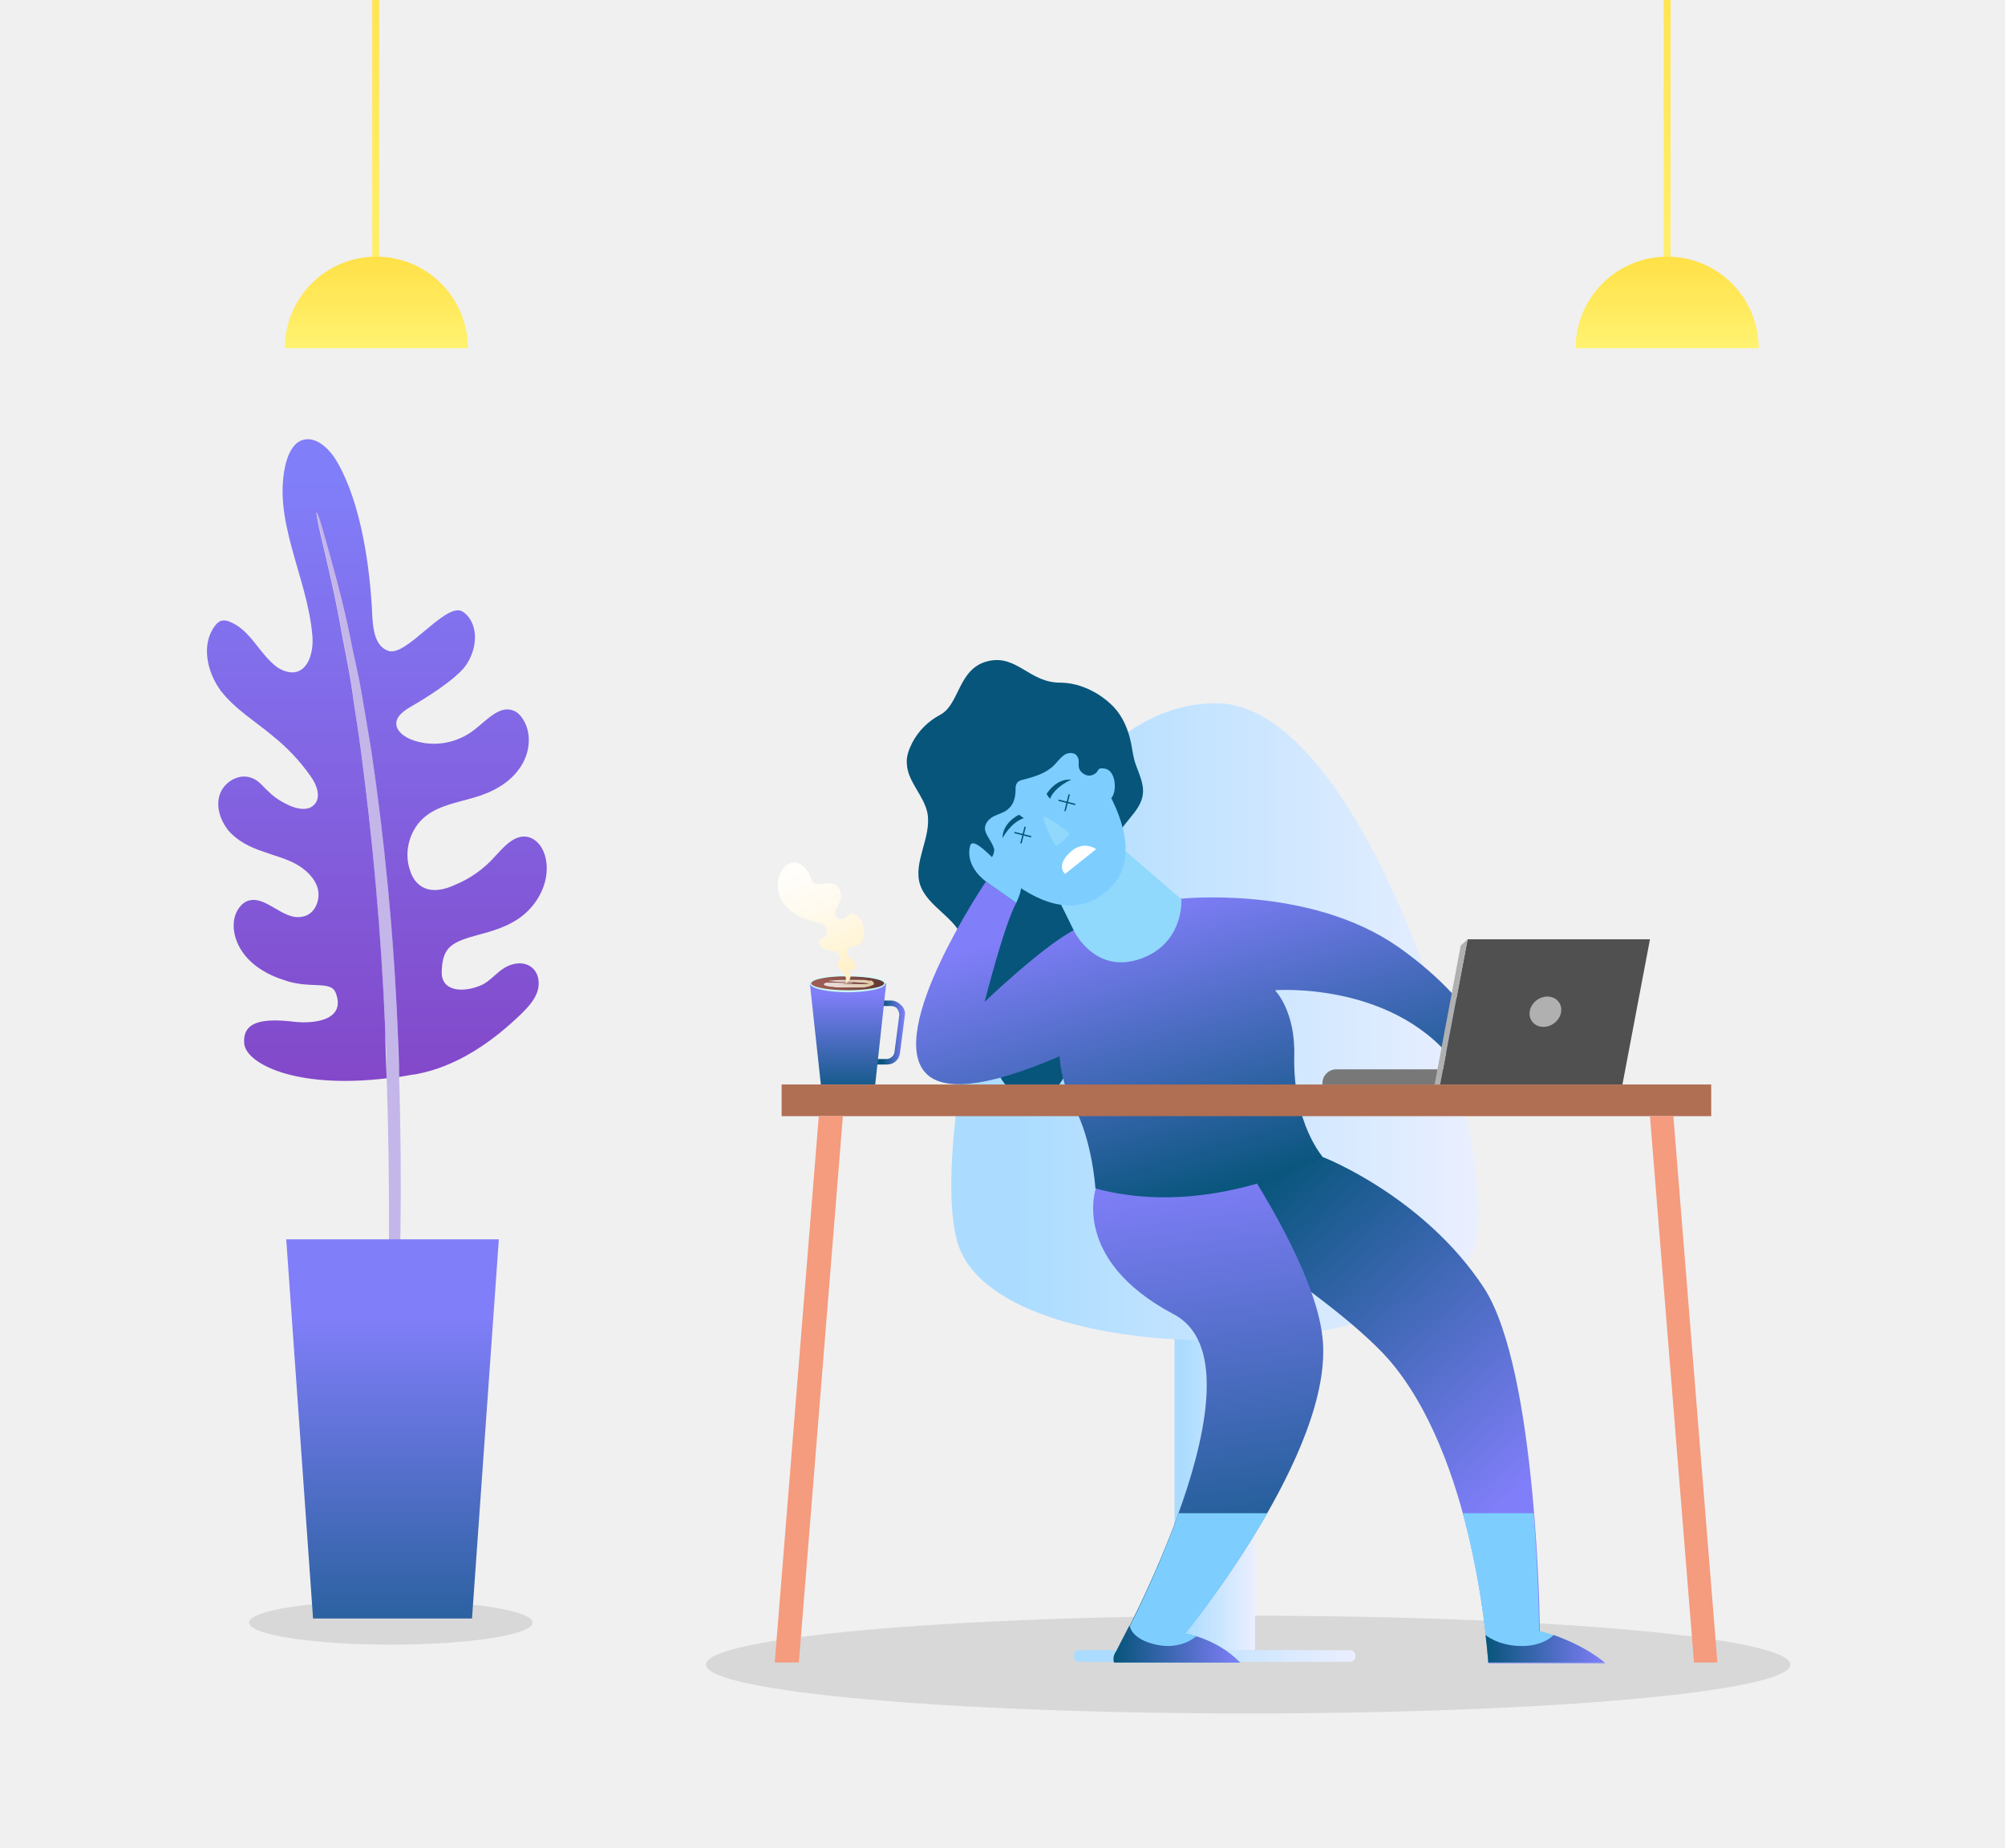
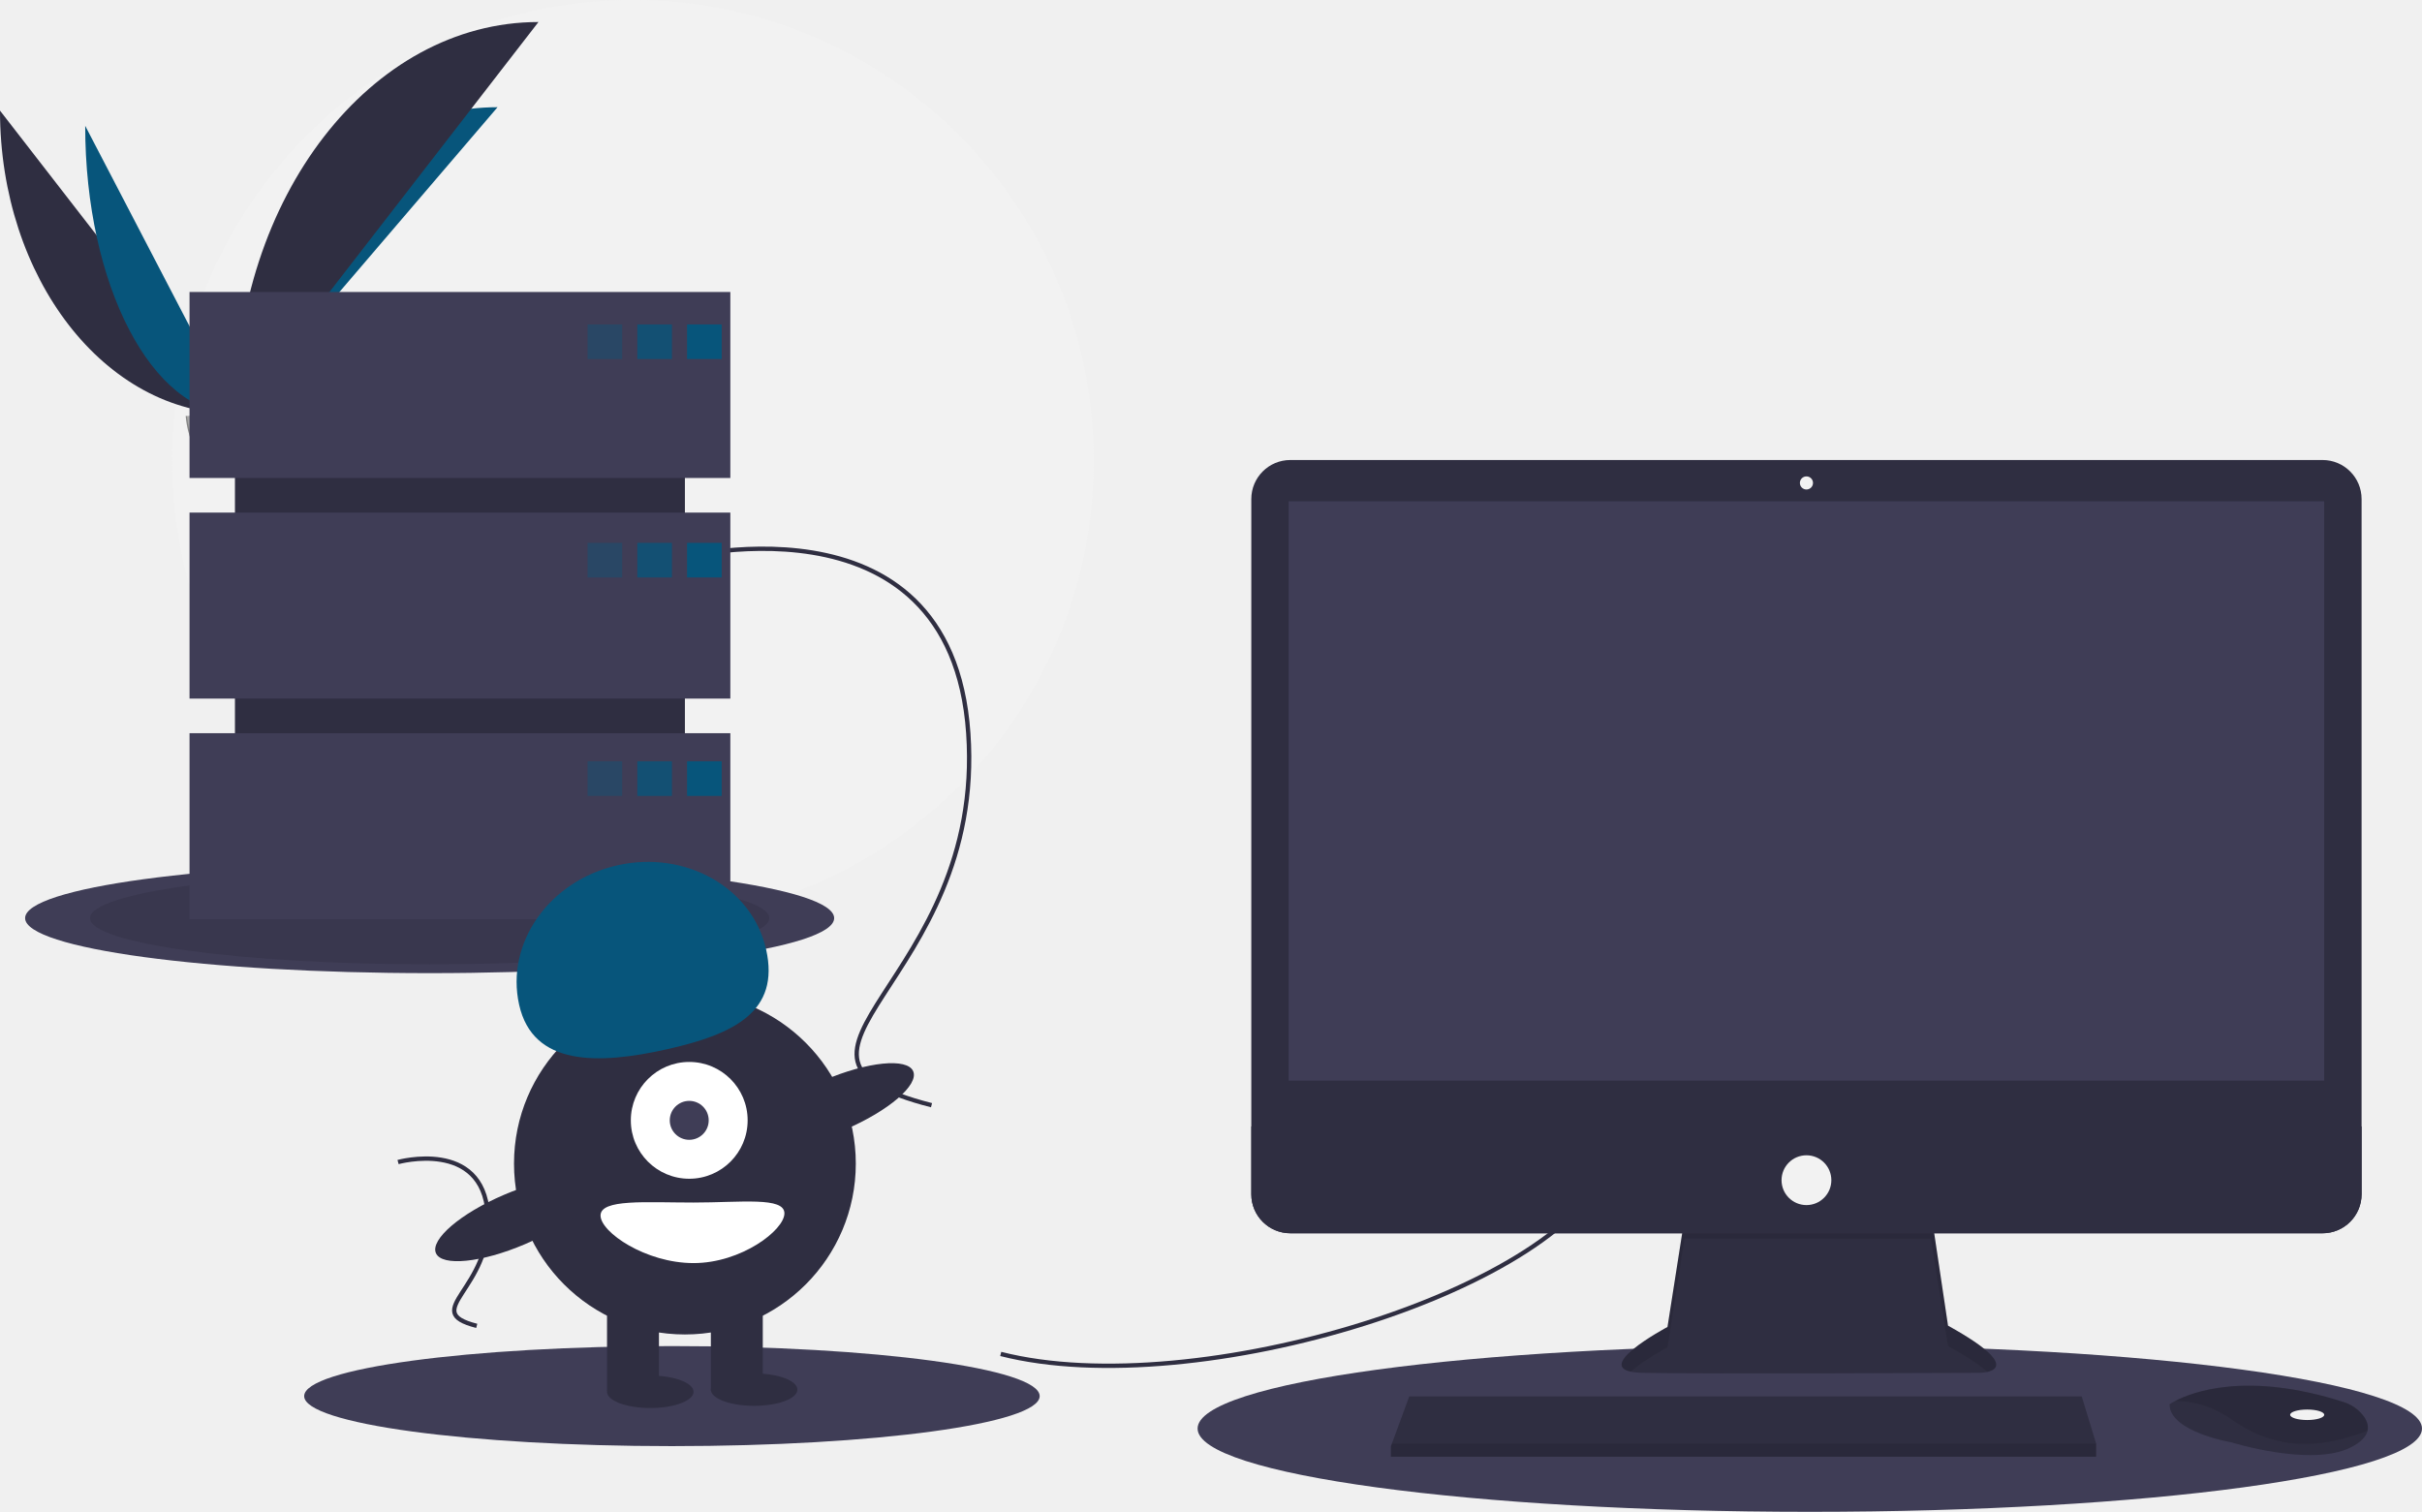
- <svg xmlns="http://www.w3.org/2000/svg" version="1.1" id="OBJECTS" x="0px" y="0px" viewBox="0 0 291.4 268.5" style="enable-background:new 0 0 291.4 268.5;" xml:space="preserve">
-   <style type="text/css">
- 	.st0{opacity:0.17;fill:#606060;}
- 	.st1{fill:url(#SVGID_1_);}
- 	.st2{opacity:0.4;fill:#8260DE;}
- 	.st3{fill:url(#SVGID_2_);}
- 	.st4{fill:url(#SVGID_3_);}
- 	.st5{fill:url(#SVGID_4_);}
- 	.st6{fill:url(#SVGID_5_);}
- 	.st7{fill:url(#SVGID_6_);}
- 	.st8{fill:url(#SVGID_7_);}
- 	.st9{fill:url(#SVGID_8_);}
- 	.st10{fill:url(#SVGID_9_);}
- 	.st11{opacity:0.79;fill:url(#SVGID_10_);}
- 	.st12{fill:url(#SVGID_11_);}
- 	.st13{fill:url(#SVGID_12_);}
- 	.st14{fill:url(#SVGID_13_);}
- 	.st15{fill:#07557b;}
- 	.st16{fill:url(#SVGID_14_);}
- 	.st17{fill:#7DCEFF;}
- 	.st18{fill:#90D8FC;}
- 	.st19{fill:#FFFFFF;}
- 	.st20{fill:url(#SVGID_15_);}
- 	.st21{fill:url(#SVGID_16_);}
- 	.st22{fill:#B06E53;}
- 	.st23{fill:#F59B7E;}
- 	.st24{fill:#787878;}
- 	.st25{fill:#505050;}
- 	.st26{fill:#B0B0B0;}
- 	.st27{fill:url(#SVGID_17_);}
- 	.st28{fill:url(#SVGID_18_);}
- 	.st29{fill:url(#SVGID_19_);}
- 	.st30{fill:url(#SVGID_20_);}
- </style>
-   <g>
-     <ellipse class="st0" cx="56.8" cy="235.8" rx="20.6" ry="3.2" />
-     <g>
-       <g>
-         <linearGradient id="SVGID_1_" gradientUnits="userSpaceOnUse" x1="54.772" y1="182.624" x2="54.772" y2="69.716">
-           <stop offset="9.422110e-003" style="stop-color:#8339BC" />
-           <stop offset="1" style="stop-color:#817EF9" />
-         </linearGradient>
-         <path class="st1" d="M52.5,109.4c-0.4-3-0.9-6-1.3-8.9c-0.4-2.9-1-5.6-1.5-8.3c-0.9-5.3-2.1-10.2-3.1-14.5     c-1-4.3-0.7-4.4,0.5-0.1c1.2,4.3,2.6,9.1,3.7,14.5c0.5,2.7,1.2,5.4,1.7,8.3c0.5,2.9,1,5.8,1.5,8.9c1.8,12.2,3.2,25.9,3.8,40.4     c0.1,2.3,0.2,4.5,0.2,6.8c0.8-0.1,1.6-0.3,2.5-0.4c5.9-1.1,11.1-4.7,15.4-8.9c0.9-0.9,1.8-1.9,2.2-3.1c0.4-1.2,0.2-2.7-0.8-3.5     c-1.1-0.9-2.7-0.7-3.9,0s-2.1,1.9-3.3,2.5c-2.6,1.2-6,1.1-5.9-1.9c0.1-3.6,1.4-4.3,5.5-5.4c2.7-0.7,5.3-1.6,7.2-3.6     c1.9-2,3-4.8,2.4-7.5c-0.3-1.4-1.2-2.8-2.7-3.1c-1.9-0.3-3.4,1.5-4.7,2.9c-1.6,1.8-3.6,3.2-5.8,4.1c-1.5,0.7-3.3,1.1-4.7,0.3     c-0.9-0.5-1.5-1.4-1.8-2.4c-1-2.8,0-6.2,2.4-8c2-1.5,4.6-1.9,6.9-2.6c2.5-0.7,5-2,6.5-4.1c1.6-2.1,2-5.1,0.6-7.3     c-0.3-0.5-0.8-1-1.3-1.2c-2-0.9-3.9,1.3-5.7,2.7c-2.6,2.1-6.3,2.7-9.4,1.4c-0.9-0.4-1.9-1.1-2-2.1c-0.1-1.2,1.1-2,2.1-2.6     c2.1-1.2,6.6-4,8-6c1.4-2,1.9-4.9,0.5-6.9c-0.3-0.4-0.7-0.8-1.1-1c-2.5-1.1-8,6.6-10.6,5.8c-2-0.6-2.3-3.2-2.4-5.2     c-0.3-6.9-1.6-16.1-5-22.1c-1.1-2-3.2-4.1-5.3-3.3c-1.2,0.5-1.8,1.8-2.2,3.1c-2.2,8.3,3.1,16.7,3.8,25.3c0.2,2.2-0.5,5-2.6,5.3     c-0.9,0.1-1.9-0.3-2.6-0.8c-2.5-1.9-3.8-5.3-6.7-6.5c-0.4-0.2-0.9-0.3-1.3-0.2c-0.4,0.1-0.8,0.5-1,0.8c-2,2.7-1.1,6.7,0.9,9.4     c2.1,2.7,5,4.4,7.6,6.6c2,1.6,3.8,3.5,5.3,5.6c1,1.3,1.8,3.3,0.6,4.4c-0.8,0.8-2.1,0.6-3.2,0.2c-1.2-0.5-2.4-1.2-3.3-2.1     c-0.8-0.7-1.4-1.6-2.4-2c-1.8-0.8-4,0.4-4.7,2.2c-0.7,1.8,0,3.9,1.2,5.4c1.3,1.5,3.1,2.4,4.9,3c1.6,0.6,3.3,1,4.8,1.8     c1.5,0.8,2.9,2.1,3.3,3.7c0.4,1.7-0.5,3.7-2.2,4c-2.9,0.7-5.5-3.4-8.2-2.2c-0.6,0.3-1,0.8-1.3,1.3c-1.1,2-0.4,4.6,1,6.4     s3.5,3,5.7,3.7c3.8,1.4,6.9,0,7.6,1.9c1.5,3.9-3,4.5-5.9,4.2c-4.9-0.6-7.7,0-7.4,3.2c0.3,2.8,7.3,6.6,20.7,5     c-0.1-2.3-0.2-4.6-0.2-6.9C55.4,135.3,54.1,121.6,52.5,109.4z" />
-       </g>
-       <path class="st2" d="M58,156.3c-0.1-2.2-0.1-4.5-0.2-6.8c-0.6-14.5-2-28.1-3.8-40.4c-0.5-3.1-1-6-1.5-8.9    c-0.5-2.9-1.2-5.6-1.7-8.3c-1-5.3-2.5-10.1-3.7-14.5c-1.2-4.3-1.5-4.2-0.5,0.1c1,4.4,2.2,9.2,3.1,14.5c0.5,2.7,1.1,5.4,1.5,8.3    c0.4,2.9,0.8,5.8,1.3,8.9c1.6,12.2,2.8,25.9,3.5,40.3c0.1,2.3,0.2,4.6,0.2,6.9c0.5,15.5,0.4,30.1,0,42.7h1.3    C58.2,186.6,58.5,172,58,156.3z" />
-     </g>
-     <linearGradient id="SVGID_2_" gradientUnits="userSpaceOnUse" x1="57.057" y1="254.37" x2="57.057" y2="191.074">
-       <stop offset="3.091980e-003" style="stop-color:#07557b" />
-       <stop offset="1" style="stop-color:#817EF9" />
-     </linearGradient>
-     <polygon class="st3" points="68.6,235.2 45.5,235.2 41.6,180.1 72.5,180.1  " />
-   </g>
-   <g>
-     <ellipse class="st0" cx="181.4" cy="241.9" rx="78.8" ry="7.1" />
-     <g>
-       <linearGradient id="SVGID_3_" gradientUnits="userSpaceOnUse" x1="170.651" y1="211.096" x2="182.357" y2="211.096">
-         <stop offset="0.125" style="stop-color:#ABDCFF" />
-         <stop offset="0.998" style="stop-color:#EAEFFF" />
-       </linearGradient>
-       <rect x="170.7" y="182.4" class="st4" width="11.7" height="57.4" />
-       <linearGradient id="SVGID_4_" gradientUnits="userSpaceOnUse" x1="155.955" y1="240.681" x2="197.053" y2="240.681">
-         <stop offset="0.125" style="stop-color:#ABDCFF" />
-         <stop offset="0.998" style="stop-color:#EAEFFF" />
-       </linearGradient>
-       <path class="st5" d="M156.8,239.8h39.4c0.5,0,0.8,0.4,0.8,0.8v0.1c0,0.5-0.4,0.8-0.8,0.8h-39.4c-0.5,0-0.8-0.4-0.8-0.8v-0.1    C156,240.2,156.3,239.8,156.8,239.8z" />
-       <linearGradient id="SVGID_5_" gradientUnits="userSpaceOnUse" x1="138.227" y1="148.492" x2="214.781" y2="148.492">
-         <stop offset="0.125" style="stop-color:#ABDCFF" />
-         <stop offset="0.998" style="stop-color:#EAEFFF" />
-       </linearGradient>
-       <path class="st6" d="M176.8,102.2c22.8,0,42.7,68.8,37.1,80.1c-8.2,16.4-68.8,17.4-74.7-1.6C134.7,166.4,146.2,102.2,176.8,102.2z    " />
-     </g>
-     <g>
-       <g>
-         <linearGradient id="SVGID_6_" gradientUnits="userSpaceOnUse" x1="233.946" y1="150.055" x2="230.743" y2="150.055" gradientTransform="matrix(-1 0 0 1 362.1829 0)">
-           <stop offset="3.091980e-003" style="stop-color:#07557b" />
-           <stop offset="1" style="stop-color:#817EF9" />
-         </linearGradient>
-         <path class="st7" d="M126.2,154.7h2.7c1,0,1.8-0.7,1.9-1.7l0.7-5.4c0.1-0.6-0.1-1.1-0.5-1.5c-0.4-0.4-0.9-0.7-1.5-0.7h-2.4v0.8     h2.4c0.3,0,0.7,0.1,0.9,0.4c0.2,0.3,0.3,0.6,0.3,0.9l-0.7,5.4c-0.1,0.6-0.6,1-1.2,1h-2.7V154.7z" />
-       </g>
-       <linearGradient id="SVGID_7_" gradientUnits="userSpaceOnUse" x1="238.945" y1="159.798" x2="238.945" y2="144.295" gradientTransform="matrix(-1 0 0 1 362.1829 0)">
-         <stop offset="3.091980e-003" style="stop-color:#07557b" />
-         <stop offset="1" style="stop-color:#817EF9" />
-       </linearGradient>
-       <polygon class="st8" points="127.2,157.6 128.8,142.9 117.7,142.9 119.3,157.6   " />
-       <linearGradient id="SVGID_8_" gradientUnits="userSpaceOnUse" x1="233.521" y1="142.872" x2="244.369" y2="142.872" gradientTransform="matrix(-1 0 0 1 362.1829 0)">
-         <stop offset="8.379880e-002" style="stop-color:#643936" />
-         <stop offset="0.169" style="stop-color:#6B3E3A" />
-         <stop offset="0.627" style="stop-color:#8F544C" />
-         <stop offset="0.872" style="stop-color:#9D5C53" />
-       </linearGradient>
-       <ellipse class="st9" cx="123.2" cy="142.9" rx="5.4" ry="1.1" />
-       <g>
-         <linearGradient id="SVGID_9_" gradientUnits="userSpaceOnUse" x1="238.945" y1="143.774" x2="238.945" y2="138.698" gradientTransform="matrix(-1 0 0 1 362.1829 0)">
-           <stop offset="0.105" style="stop-color:#C7F4F1" />
-           <stop offset="0.429" style="stop-color:#E2F9F8" />
-           <stop offset="0.759" style="stop-color:#F7FDFD" />
-           <stop offset="0.976" style="stop-color:#FFFFFF" />
-         </linearGradient>
-         <path class="st10" d="M117.7,142.9c0-0.8,2.8-1.3,5.5-1.3s5.5,0.4,5.5,1.3c0,0.8-2.8,1.3-5.5,1.3S117.7,143.7,117.7,142.9z      M117.9,142.9c0,0.5,2.2,1,5.3,1c3.1,0,5.3-0.5,5.3-1c0-0.5-2.2-1-5.3-1C120.1,141.8,117.9,142.4,117.9,142.9z" />
-       </g>
-       <linearGradient id="SVGID_10_" gradientUnits="userSpaceOnUse" x1="235.122" y1="142.899" x2="242.379" y2="142.899" gradientTransform="matrix(-1 0 0 1 362.1829 0)">
-         <stop offset="0" style="stop-color:#FFEEBB" />
-         <stop offset="4.737506e-002" style="stop-color:#FFEFC0" />
-         <stop offset="0.441" style="stop-color:#FFF8E2" />
-         <stop offset="0.764" style="stop-color:#FFFDF7" />
-         <stop offset="0.976" style="stop-color:#FFFFFF" />
-       </linearGradient>
-       <path class="st11" d="M119.9,142.9c0.1-0.1,0.1-0.1,0.1-0.1c0,0,0.1,0,0.1,0c0.1,0,0.2,0,0.3,0c0.2,0,0.4,0,0.5,0c0.3,0,0.7,0,1,0    c0.6,0,1.2,0,1.7,0c0.5,0,0.5,0.1,0,0.1c-0.5,0-1.1,0.1-1.7,0.1c-0.3,0-0.6,0-1,0c-0.1,0-0.2,0-0.2,0c0.2,0,0.3,0,0.5,0    c0.4,0,0.7,0,1.1,0c0.4,0,0.8,0,1.2,0c0.4,0,0.8,0,1.2,0c0.4,0,0.7,0,1.1,0c0.2,0,0.3,0,0.5-0.1c0.1,0,0.2,0,0.2,0c0,0,0,0,0,0    l0,0c0,0,0,0,0,0c0,0,0,0,0,0c0,0,0,0,0,0c0,0-0.1,0-0.1,0c-0.1,0-0.1,0-0.2,0c-0.3,0-0.6-0.1-0.9-0.1c-0.6,0-1.1-0.1-1.7-0.1    c-1.1,0-2,0-2.8-0.1c-0.5,0-0.5-0.1,0-0.1c0.8-0.1,1.8-0.1,2.8-0.1c0.5,0,1.1,0,1.7,0c0.3,0,0.6,0,0.9,0.1c0.1,0,0.2,0,0.2,0    c0,0,0.1,0,0.1,0c0,0,0,0,0.1,0c0,0,0.1,0,0.1,0c0.1,0.1,0.2,0.2,0.3,0.3c0,0.1,0,0.1,0,0.2c0,0.1,0,0.1-0.1,0.1    c-0.1,0.1-0.3,0.1-0.4,0.2c-0.1,0-0.2,0-0.3,0.1c-0.2,0-0.4,0-0.5,0.1c-0.4,0-0.7,0-1.1,0c-0.4,0-0.8,0-1.2,0c-0.4,0-0.8,0-1.2,0    c-0.4,0-0.8,0-1.2-0.1c-0.4,0-0.8-0.1-1.1-0.2c0,0-0.1,0-0.1-0.1c0,0-0.1,0-0.1-0.1C119.8,143,119.8,142.9,119.9,142.9z" />
-       <g>
-         <linearGradient id="SVGID_11_" gradientUnits="userSpaceOnUse" x1="123.897" y1="143.802" x2="114.708" y2="120.088">
-           <stop offset="0" style="stop-color:#FFEEBB" />
-           <stop offset="4.423080e-002" style="stop-color:#FFEEC0" />
-           <stop offset="0.256" style="stop-color:#FFF5D8" />
-           <stop offset="0.507" style="stop-color:#FFFAEE" />
-           <stop offset="0.751" style="stop-color:#FFFEFB" />
-           <stop offset="0.976" style="stop-color:#FFFFFF" />
-         </linearGradient>
-         <path class="st12" d="M118.2,133.9c0.6,0.2,1.2,0.2,1.7,0.7c0.4,0.4,0.5,1.3-0.1,1.6c-0.2,0.1-0.4,0.1-0.5,0.2     c-0.5,0.3-0.2,1.1,0.3,1.4c0.5,0.3,1.1,0.3,1.6,0.4c0.5,0.2,1.1,0.6,0.9,1.2c-0.1,0.3-0.5,0.6-0.4,0.9c0.3,0.8,1.5,0.9,1.2,2.6     c0,0,1.2-0.6,0.5-1.8c-0.2-0.4,0.6-0.1,0.8-0.2c0.3-0.2,0.2-0.7,0-1c-0.2-0.3-0.5-0.5-0.8-0.8c-0.2-0.3-0.4-0.6-0.3-1     c0.2-0.5,1-0.5,1.5-0.7c0.7-0.3,1-1.1,1-1.9c0-1.1-0.5-2.4-1.6-2.7c-0.1,0-0.3,0-0.4,0c-0.2,0.1-0.3,0.2-0.4,0.3     c-0.4,0.4-1.1,0.7-1.5,0.3c-0.3-0.3-0.5-0.8-0.3-1.1c0.6-0.9,1.3-2.3,0.4-3.4c-0.9-1.2-3.4,0.2-3.8-0.9c-0.6-1.9-1.9-3.1-3.3-2.5     C112.8,126.2,111.1,132,118.2,133.9z" />
-       </g>
-     </g>
-     <g>
-       <linearGradient id="SVGID_12_" gradientUnits="userSpaceOnUse" x1="180.476" y1="173.094" x2="219.468" y2="218.085">
-         <stop offset="3.091980e-003" style="stop-color:#07557b" />
-         <stop offset="1" style="stop-color:#817EF9" />
-       </linearGradient>
-       <path class="st13" d="M216.3,241.6c0,0-1.5-27.8-13.6-43c-8-10.1-35.8-26.5-35.8-26.5s16.9-4.3,25.5-3.9c0,0,14.6,5.7,23.3,19    c7.8,12.1,8.1,49.9,8.1,49.9s5.5,1.3,9.5,4.6H216.3z" />
-       <linearGradient id="SVGID_13_" gradientUnits="userSpaceOnUse" x1="179.725" y1="237.956" x2="170.788" y2="170.188">
-         <stop offset="3.091980e-003" style="stop-color:#07557b" />
-         <stop offset="1" style="stop-color:#817EF9" />
-       </linearGradient>
-       <path class="st14" d="M162.3,239.9c0,0,22.7-41.3,8.3-48.9c-15.1-8-11.3-18.4-11.3-18.4l20.9-4.5c0,0,10.9,15.9,12,26.2    c1.9,16.5-20,43.1-20,43.1s4.5,0.7,8,4.2H162C162,241.6,161.7,240.7,162.3,239.9z" />
-       <g>
-         <path class="st15" d="M161.3,102.2c1.5,1.3,2.4,3.1,2.9,5c0.3,1.1,0.4,2.3,0.7,3.4c0.5,1.6,1.4,3.2,1.2,4.8     c-0.3,2.7-3.4,4.3-3.9,6.9c-0.2,1.1,0.1,2.2,0.3,3.3c0.4,2.9-0.4,5.8-2.1,8.2c0.6,2.3,1.8,5.3,0.4,7.3c-1.2,1.8-3.5,2.5-4.7,4.3     c-1.6,2.5-0.2,5.9-0.7,8.8c-0.3,1.9-1.4,3.8-3,4.9c-0.6,0.4-1.3,0.8-2.1,0.8c-0.7,0-1.3-0.2-1.9-0.5c-2.1-1-3.6-3.1-3.8-5.4     c-0.1-0.7-0.1-1.5-0.3-2.1c-0.8-2.2-3.7-2.8-4.9-4.9c-1.7-3,1.4-6.8,0.6-10.2c-0.8-3.4-5.2-4.9-6.3-8.3c-1-3.3,1.7-6.8,1.1-10.3     c-0.5-2.6-2.9-4.6-3-7.2c-0.1-1.1,0.3-2.1,0.8-3.1c0.9-1.7,2.3-3.1,4-4c2.9-1.5,2.6-6.7,6.9-7.8c4.3-1.1,6.1,3.2,10.7,3.1     C158.4,99.3,161.3,102.2,161.3,102.2z" />
-       </g>
-       <linearGradient id="SVGID_14_" gradientUnits="userSpaceOnUse" x1="576.719" y1="217.597" x2="576.719" y2="172.626" gradientTransform="matrix(0.9618 -0.2737 0.2737 0.9618 -433.5617 121.6871)">
-         <stop offset="3.091980e-003" style="stop-color:#07557b" />
-         <stop offset="1" style="stop-color:#817EF9" />
-       </linearGradient>
-       <path class="st16" d="M217.4,155.4l-5.3-0.1c-8.9-12.8-26.8-11.4-26.8-11.4s3,3,2.8,9.6c-0.2,9.8,4.2,14.7,4.2,14.7    s-16.2,9.1-33.1,4.5c0,0-0.4-6.8-3.1-11.9c-2-3.6-2.1-7.3-2.1-7.3c-11.1,4.8-16.9,4.9-19.3,2.6c-6.3-6,8.6-28,8.6-28l4.4,3.1    c-1.7,3-4.6,14.4-4.6,14.4s8.1-7.8,12.9-10.4c4.6-2.6,12.2-4.1,15.7-4.6c3.5-0.5,0,0,0,0s18.6-2,31.5,7    C216.4,146.9,217.4,155.4,217.4,155.4z" />
-       <g>
-         <path class="st17" d="M159.4,113.6c0,0-0.8-2.3,1.2-1.9c2,0.4,1.7,4.8,0.3,4.5L159.4,113.6z" />
-       </g>
-       <path class="st18" d="M171.7,130.7l-10.9-9.4c0,0-6,2.7-7.6,8.1l2.9,5.9c0,0,3.3,6.9,10.5,3.7    C172.1,136.5,171.7,130.7,171.7,130.7z" />
-       <g>
-         <g>
-           <path class="st17" d="M155.2,106.9c0,0,14.5,15.6,5.4,22.8c-9.3,7.5-21.6-9.9-21.6-9.9S143.7,110.9,155.2,106.9z" />
-           <path class="st19" d="M159.3,123.4l-4.5,3.6c0,0-1.5-1.2,0.9-3.3C157.6,122.1,159.3,123.4,159.3,123.4z" />
-           <path class="st18" d="M151.7,118.7c-0.3,0.2,1.5,4.2,1.8,4.2c0.3,0,1.9-1.4,1.9-1.7C155.4,120.9,152,118.5,151.7,118.7z" />
-           <path class="st15" d="M148.1,118.4c0,0-2.4,1.1-2.4,3.4l0,0c0,0,1.2-2.3,3.1-2.9L148.1,118.4z" />
-           <path class="st15" d="M152.1,115.4c0,0,1.3-2.3,3.6-2.1l0,0c0,0-2.4,1-3.1,2.8L152.1,115.4z" />
-         </g>
-         <g>
-           <path class="st15" d="M143.5,124.9c0.6,0.1,1-0.8,1-1.4c-0.1-0.6-0.5-1.2-0.8-1.7c-0.3-0.5-0.7-1.2-0.5-1.8      c0.2-0.7,0.8-1.2,1.5-1.5c0.7-0.3,1.4-0.5,1.9-1c0.8-0.7,1-1.8,1-2.8c0-0.3,0-0.6,0.2-0.9c0.2-0.3,0.5-0.4,0.9-0.5      c1.6-0.4,3.3-0.9,4.5-2.1c0.5-0.5,0.9-1.1,1.5-1.5c0.6-0.4,1.6-0.4,1.9,0.3c0.3,0.4,0.1,1,0.2,1.5c0.1,0.6,0.7,1.1,1.3,1.2      c0.6,0.1,1.3-0.3,1.5-0.8c0,0,1.2-1.5,0.1-3.2c-1.1-1.7-3.9-3.7-3.9-3.7c-1.7,0.1-14.8,7.1-18,14.5      C137.7,119.5,140.7,124.4,143.5,124.9z" />
-         </g>
-       </g>
-       <path class="st17" d="M143.3,128.1c0,0-3.1-2.1-2.3-5.2c0.5-1.7,4.5,3.2,7.3,5.8c0.4,0.4-0.6,2.5-0.6,2.5L143.3,128.1z" />
-       <path class="st17" d="M233.2,241.6c-4.1-3.3-9.5-4.6-9.5-4.6s-0.1-7.6-0.8-17.1h-10.3c3.1,11.5,3.7,21.7,3.7,21.7H233.2z" />
-       <path class="st17" d="M184.2,219.9h-12.9c-3.8,10.7-9,20.1-9,20.1c-0.6,0.8-0.3,1.6-0.3,1.6h18.3c-3.5-3.5-8-4.2-8-4.2    S178.6,229.6,184.2,219.9z" />
-       <linearGradient id="SVGID_15_" gradientUnits="userSpaceOnUse" x1="215.935" y1="239.596" x2="233.243" y2="239.596">
-         <stop offset="3.091980e-003" style="stop-color:#07557b" />
-         <stop offset="1" style="stop-color:#817EF9" />
-       </linearGradient>
-       <path class="st20" d="M233.2,241.6c-2.4-2-5.4-3.3-7.4-4c0,0-1.5,1.7-4.9,1.6c-3.3-0.1-5-1.6-5-1.6h0c0.3,2.5,0.4,4,0.4,4H233.2z" />
-       <linearGradient id="SVGID_16_" gradientUnits="userSpaceOnUse" x1="161.899" y1="238.904" x2="180.232" y2="238.904">
-         <stop offset="3.091980e-003" style="stop-color:#07557b" />
-         <stop offset="1" style="stop-color:#817EF9" />
-       </linearGradient>
-       <path class="st21" d="M168,239c-3.6-0.8-3.8-2.7-3.8-2.7l-0.1,0c-1.2,2.3-1.9,3.7-1.9,3.7c-0.6,0.8-0.3,1.6-0.3,1.6h18.3    c-2.1-2.2-4.7-3.3-6.3-3.8l-0.2,0.1C173.7,237.9,171.6,239.8,168,239z" />
-     </g>
-     <rect x="113.6" y="157.6" class="st22" width="135.1" height="4.6" />
-     <g>
-       <polygon class="st23" points="116.1,241.6 112.6,241.6 119,162.2 122.5,162.2   " />
-       <polygon class="st23" points="246.2,241.6 249.6,241.6 243.2,162.2 239.8,162.2   " />
-     </g>
-     <g>
-       <path class="st24" d="M215.6,155.4h-21.4c-1.1,0-2,0.9-2,2v0.2h23.4V155.4z" />
-       <polygon class="st25" points="239.8,136.5 213.3,136.5 209.3,157.6 235.8,157.6   " />
-       <polygon class="st26" points="213.3,136.5 212.3,137.4 208.5,157.6 209.3,157.6   " />
-       <ellipse transform="matrix(0.575 0.8181 -0.8181 0.575 215.7207 -121.2459)" class="st26" cx="224.6" cy="147" rx="2.1" ry="2.4" />
-     </g>
-   </g>
-   <g>
-     <g>
-       <g>
-         <linearGradient id="SVGID_17_" gradientUnits="userSpaceOnUse" x1="54.613" y1="-69.383" x2="54.613" y2="57.348">
-           <stop offset="0" style="stop-color:#FFD125" />
-           <stop offset="1" style="stop-color:#FFF576" />
-         </linearGradient>
-         <rect x="54.1" y="-59.2" class="st27" width="1" height="101.2" />
-       </g>
-       <linearGradient id="SVGID_18_" gradientUnits="userSpaceOnUse" x1="54.613" y1="26.223" x2="54.613" y2="52.436">
-         <stop offset="0" style="stop-color:#FFD125" />
-         <stop offset="1" style="stop-color:#FFF576" />
-       </linearGradient>
-       <path class="st28" d="M68,50.6c0-7.4-6-13.3-13.3-13.3c-7.4,0-13.3,6-13.3,13.3H68z" />
-     </g>
-     <g>
-       <g>
-         <linearGradient id="SVGID_19_" gradientUnits="userSpaceOnUse" x1="242.28" y1="-69.383" x2="242.28" y2="57.348">
-           <stop offset="0" style="stop-color:#FFD125" />
-           <stop offset="1" style="stop-color:#FFF576" />
-         </linearGradient>
-         <rect x="241.8" y="-59.2" class="st29" width="1" height="101.2" />
-       </g>
-       <linearGradient id="SVGID_20_" gradientUnits="userSpaceOnUse" x1="242.28" y1="26.223" x2="242.28" y2="52.436">
-         <stop offset="0" style="stop-color:#FFD125" />
-         <stop offset="1" style="stop-color:#FFF576" />
-       </linearGradient>
-       <path class="st30" d="M255.6,50.6c0-7.4-6-13.3-13.3-13.3c-7.4,0-13.3,6-13.3,13.3H255.6z" />
-     </g>
-   </g>
-   <g>
-     <g>
-       <rect x="155" y="115.4" transform="matrix(0.9693 0.2459 -0.2459 0.9693 33.4365 -34.549)" class="st15" width="0.2" height="2.5" />
-     </g>
-     <g>
-       <rect x="153.8" y="116.5" transform="matrix(0.9693 0.2459 -0.2459 0.9693 33.4365 -34.549)" class="st15" width="2.5" height="0.2" />
-     </g>
-   </g>
-   <g>
-     <g>
-       <rect x="148.6" y="120.1" transform="matrix(0.9693 0.2459 -0.2459 0.9693 34.392 -32.8362)" class="st15" width="0.2" height="2.5" />
-     </g>
-     <g>
-       <rect x="147.4" y="121.2" transform="matrix(0.9693 0.2459 -0.2459 0.9693 34.392 -32.8362)" class="st15" width="2.5" height="0.2" />
-     </g>
-   </g>
+ <svg xmlns="http://www.w3.org/2000/svg" id="aa03ddf9-f8f2-4819-a4ce-be9b0a220741" data-name="Layer 1" width="1119.609" height="699" viewBox="0 0 1119.609 699">
+   <circle cx="292.609" cy="213" r="213" fill="#f2f2f2" />
+   <path d="M31.391,151.642c0,77.498,48.618,140.208,108.701,140.208" transform="translate(-31.39089 -100.5)" fill="#2f2e41" />
+   <path d="M140.092,291.851c0-78.369,54.255-141.784,121.304-141.784" transform="translate(-31.39089 -100.5)" fill="#07557b" />
+   <path d="M70.775,158.668c0,73.615,31.003,133.183,69.316,133.183" transform="translate(-31.39089 -100.5)" fill="#07557b" />
+   <path d="M140.092,291.851c0-100.138,62.71-181.168,140.208-181.168" transform="translate(-31.39089 -100.5)" fill="#2f2e41" />
+   <path d="M117.224,292.839s15.416-.475,20.061-3.783,23.713-7.258,24.866-1.953,23.167,26.388,5.763,26.529-40.439-2.711-45.076-5.535S117.224,292.839,117.224,292.839Z" transform="translate(-31.39089 -100.5)" fill="#a8a8a8" />
+   <path d="M168.224,311.785c-17.404.14-40.439-2.711-45.076-5.535-3.531-2.151-4.938-9.869-5.409-13.43-.326.014-.515.02-.515.02s.976,12.433,5.613,15.257,27.672,5.676,45.076,5.535c5.024-.041,6.759-1.828,6.664-4.475C173.879,310.756,171.963,311.755,168.224,311.785Z" transform="translate(-31.39089 -100.5)" opacity="0.2" />
+   <ellipse cx="198.609" cy="424.5" rx="187" ry="25.44" fill="#3f3d56" />
+   <ellipse cx="198.609" cy="424.5" rx="157" ry="21.359" opacity="0.1" />
+   <ellipse cx="836.609" cy="660.5" rx="283" ry="38.5" fill="#3f3d56" />
+   <ellipse cx="310.609" cy="645.5" rx="170" ry="23.127" fill="#3f3d56" />
+   <path d="M494,726.5c90,23,263-30,282-90" transform="translate(-31.39089 -100.5)" fill="none" stroke="#2f2e41" stroke-miterlimit="10" stroke-width="2" />
+   <path d="M341,359.5s130-36,138,80-107,149-17,172" transform="translate(-31.39089 -100.5)" fill="none" stroke="#2f2e41" stroke-miterlimit="10" stroke-width="2" />
+   <path d="M215.402,637.783s39.072-10.82,41.477,24.044-32.16,44.783-5.109,51.696" transform="translate(-31.39089 -100.5)" fill="none" stroke="#2f2e41" stroke-miterlimit="10" stroke-width="2" />
+   <path d="M810.096,663.74,802.218,714.035s-38.782,20.603-11.513,21.209,155.733,0,155.733,0,24.845,0-14.543-21.815l-7.878-52.719Z" transform="translate(-31.39089 -100.5)" fill="#2f2e41" />
+   <path d="M785.219,734.698c6.193-5.51,16.999-11.252,16.999-11.252l7.878-50.295,113.922.107,7.878,49.582c9.185,5.087,14.875,8.987,18.204,11.978,5.059-1.154,10.587-5.444-18.204-21.389l-7.878-52.719-113.922,3.03L802.218,714.035S769.63,731.35,785.219,734.698Z" transform="translate(-31.39089 -100.5)" opacity="0.1" />
+   <rect x="578.433" y="212.689" width="513.253" height="357.52" rx="18.046" fill="#2f2e41" />
+   <rect x="595.703" y="231.777" width="478.713" height="267.837" fill="#3f3d56" />
+   <circle cx="835.059" cy="223.293" r="3.03" fill="#f2f2f2" />
+   <path d="M1123.077,621.322V652.663a18.043,18.043,0,0,1-18.046,18.046H627.869A18.043,18.043,0,0,1,609.824,652.663V621.322Z" transform="translate(-31.39089 -100.5)" fill="#2f2e41" />
+   <polygon points="968.978 667.466 968.978 673.526 642.968 673.526 642.968 668.678 643.417 667.466 651.452 645.651 962.312 645.651 968.978 667.466" fill="#2f2e41" />
+   <path d="M1125.828,762.034c-.594,2.539-2.836,5.217-7.902,7.75-18.179,9.089-55.143-2.424-55.143-2.424s-28.48-4.848-28.48-17.573a22.725,22.725,0,0,1,2.497-1.485c7.643-4.044,32.984-14.021,77.918.422a18.739,18.739,0,0,1,8.541,5.597C1125.079,756.454,1126.507,759.157,1125.828,762.034Z" transform="translate(-31.39089 -100.5)" fill="#2f2e41" />
+   <path d="M1125.828,762.034c-22.251,8.526-42.084,9.162-62.439-4.975-10.265-7.126-19.591-8.89-26.59-8.756,7.643-4.044,32.984-14.021,77.918.422a18.739,18.739,0,0,1,8.541,5.597C1125.079,756.454,1126.507,759.157,1125.828,762.034Z" transform="translate(-31.39089 -100.5)" opacity="0.1" />
+   <ellipse cx="1066.538" cy="654.135" rx="7.878" ry="2.424" fill="#f2f2f2" />
+   <circle cx="835.059" cy="545.667" r="11.513" fill="#f2f2f2" />
+   <polygon points="968.978 667.466 968.978 673.526 642.968 673.526 642.968 668.678 643.417 667.466 968.978 667.466" opacity="0.1" />
+   <rect x="108.609" y="159" width="208" height="242" fill="#2f2e41" />
+   <rect x="87.609" y="135" width="250" height="86" fill="#3f3d56" />
+   <rect x="87.609" y="237" width="250" height="86" fill="#3f3d56" />
+   <rect x="87.609" y="339" width="250" height="86" fill="#3f3d56" />
+   <rect x="271.609" y="150" width="16" height="16" fill="#07557b" opacity="0.4" />
+   <rect x="294.609" y="150" width="16" height="16" fill="#07557b" opacity="0.8" />
+   <rect x="317.609" y="150" width="16" height="16" fill="#07557b" />
+   <rect x="271.609" y="251" width="16" height="16" fill="#07557b" opacity="0.4" />
+   <rect x="294.609" y="251" width="16" height="16" fill="#07557b" opacity="0.8" />
+   <rect x="317.609" y="251" width="16" height="16" fill="#07557b" />
+   <rect x="271.609" y="352" width="16" height="16" fill="#07557b" opacity="0.4" />
+   <rect x="294.609" y="352" width="16" height="16" fill="#07557b" opacity="0.8" />
+   <rect x="317.609" y="352" width="16" height="16" fill="#07557b" />
+   <circle cx="316.609" cy="538" r="79" fill="#2f2e41" />
+   <rect x="280.609" y="600" width="24" height="43" fill="#2f2e41" />
+   <rect x="328.609" y="600" width="24" height="43" fill="#2f2e41" />
+   <ellipse cx="300.609" cy="643.5" rx="20" ry="7.5" fill="#2f2e41" />
+   <ellipse cx="348.609" cy="642.5" rx="20" ry="7.5" fill="#2f2e41" />
+   <circle cx="318.609" cy="518" r="27" fill="#fff" />
+   <circle cx="318.609" cy="518" r="9" fill="#3f3d56" />
+   <path d="M271.367,565.032c-6.379-28.568,14.012-57.434,45.544-64.475s62.265,10.41,68.644,38.978-14.519,39.104-46.051,46.145S277.746,593.6,271.367,565.032Z" transform="translate(-31.39089 -100.5)" fill="#07557b" />
+   <ellipse cx="417.215" cy="611.344" rx="39.5" ry="12.4" transform="translate(-238.2867 112.9804) rotate(-23.17116)" fill="#2f2e41" />
+   <ellipse cx="269.215" cy="664.344" rx="39.5" ry="12.4" transform="translate(-271.0797 59.02084) rotate(-23.17116)" fill="#2f2e41" />
+   <path d="M394,661.5c0,7.732-19.909,23-42,23s-43-14.268-43-22,20.909-6,43-6S394,653.768,394,661.5Z" transform="translate(-31.39089 -100.5)" fill="#fff" />
</svg>
